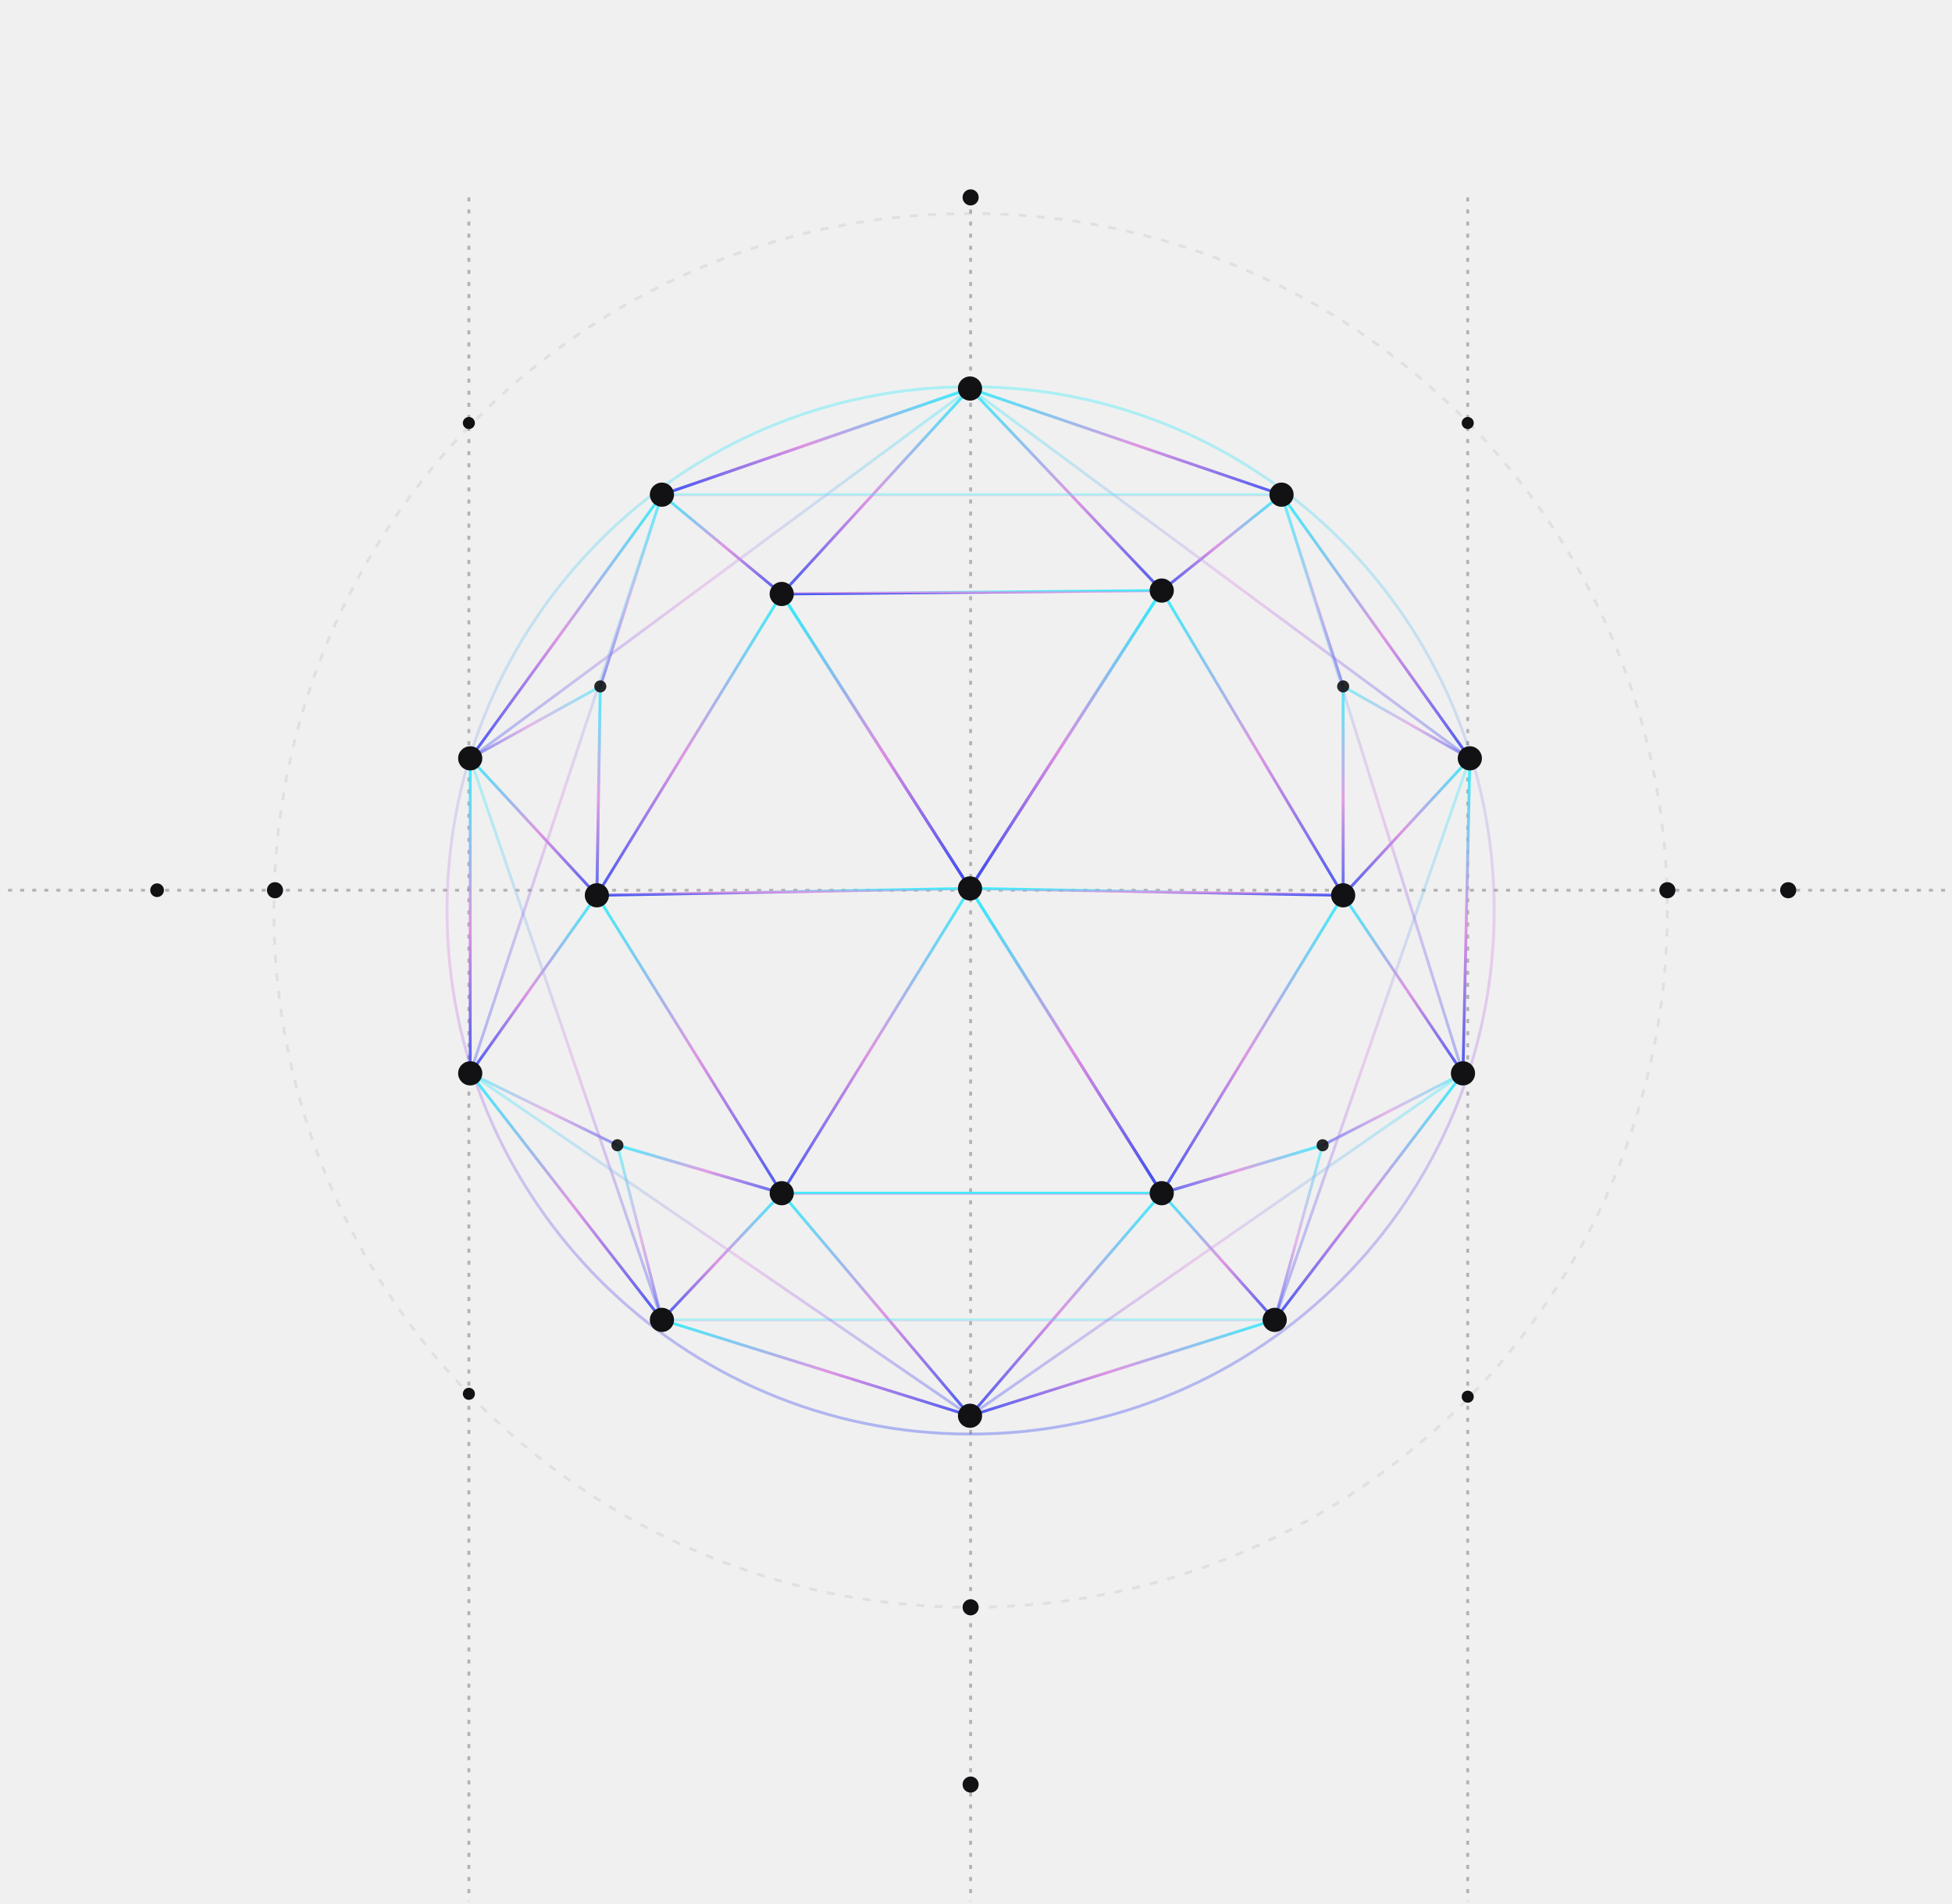
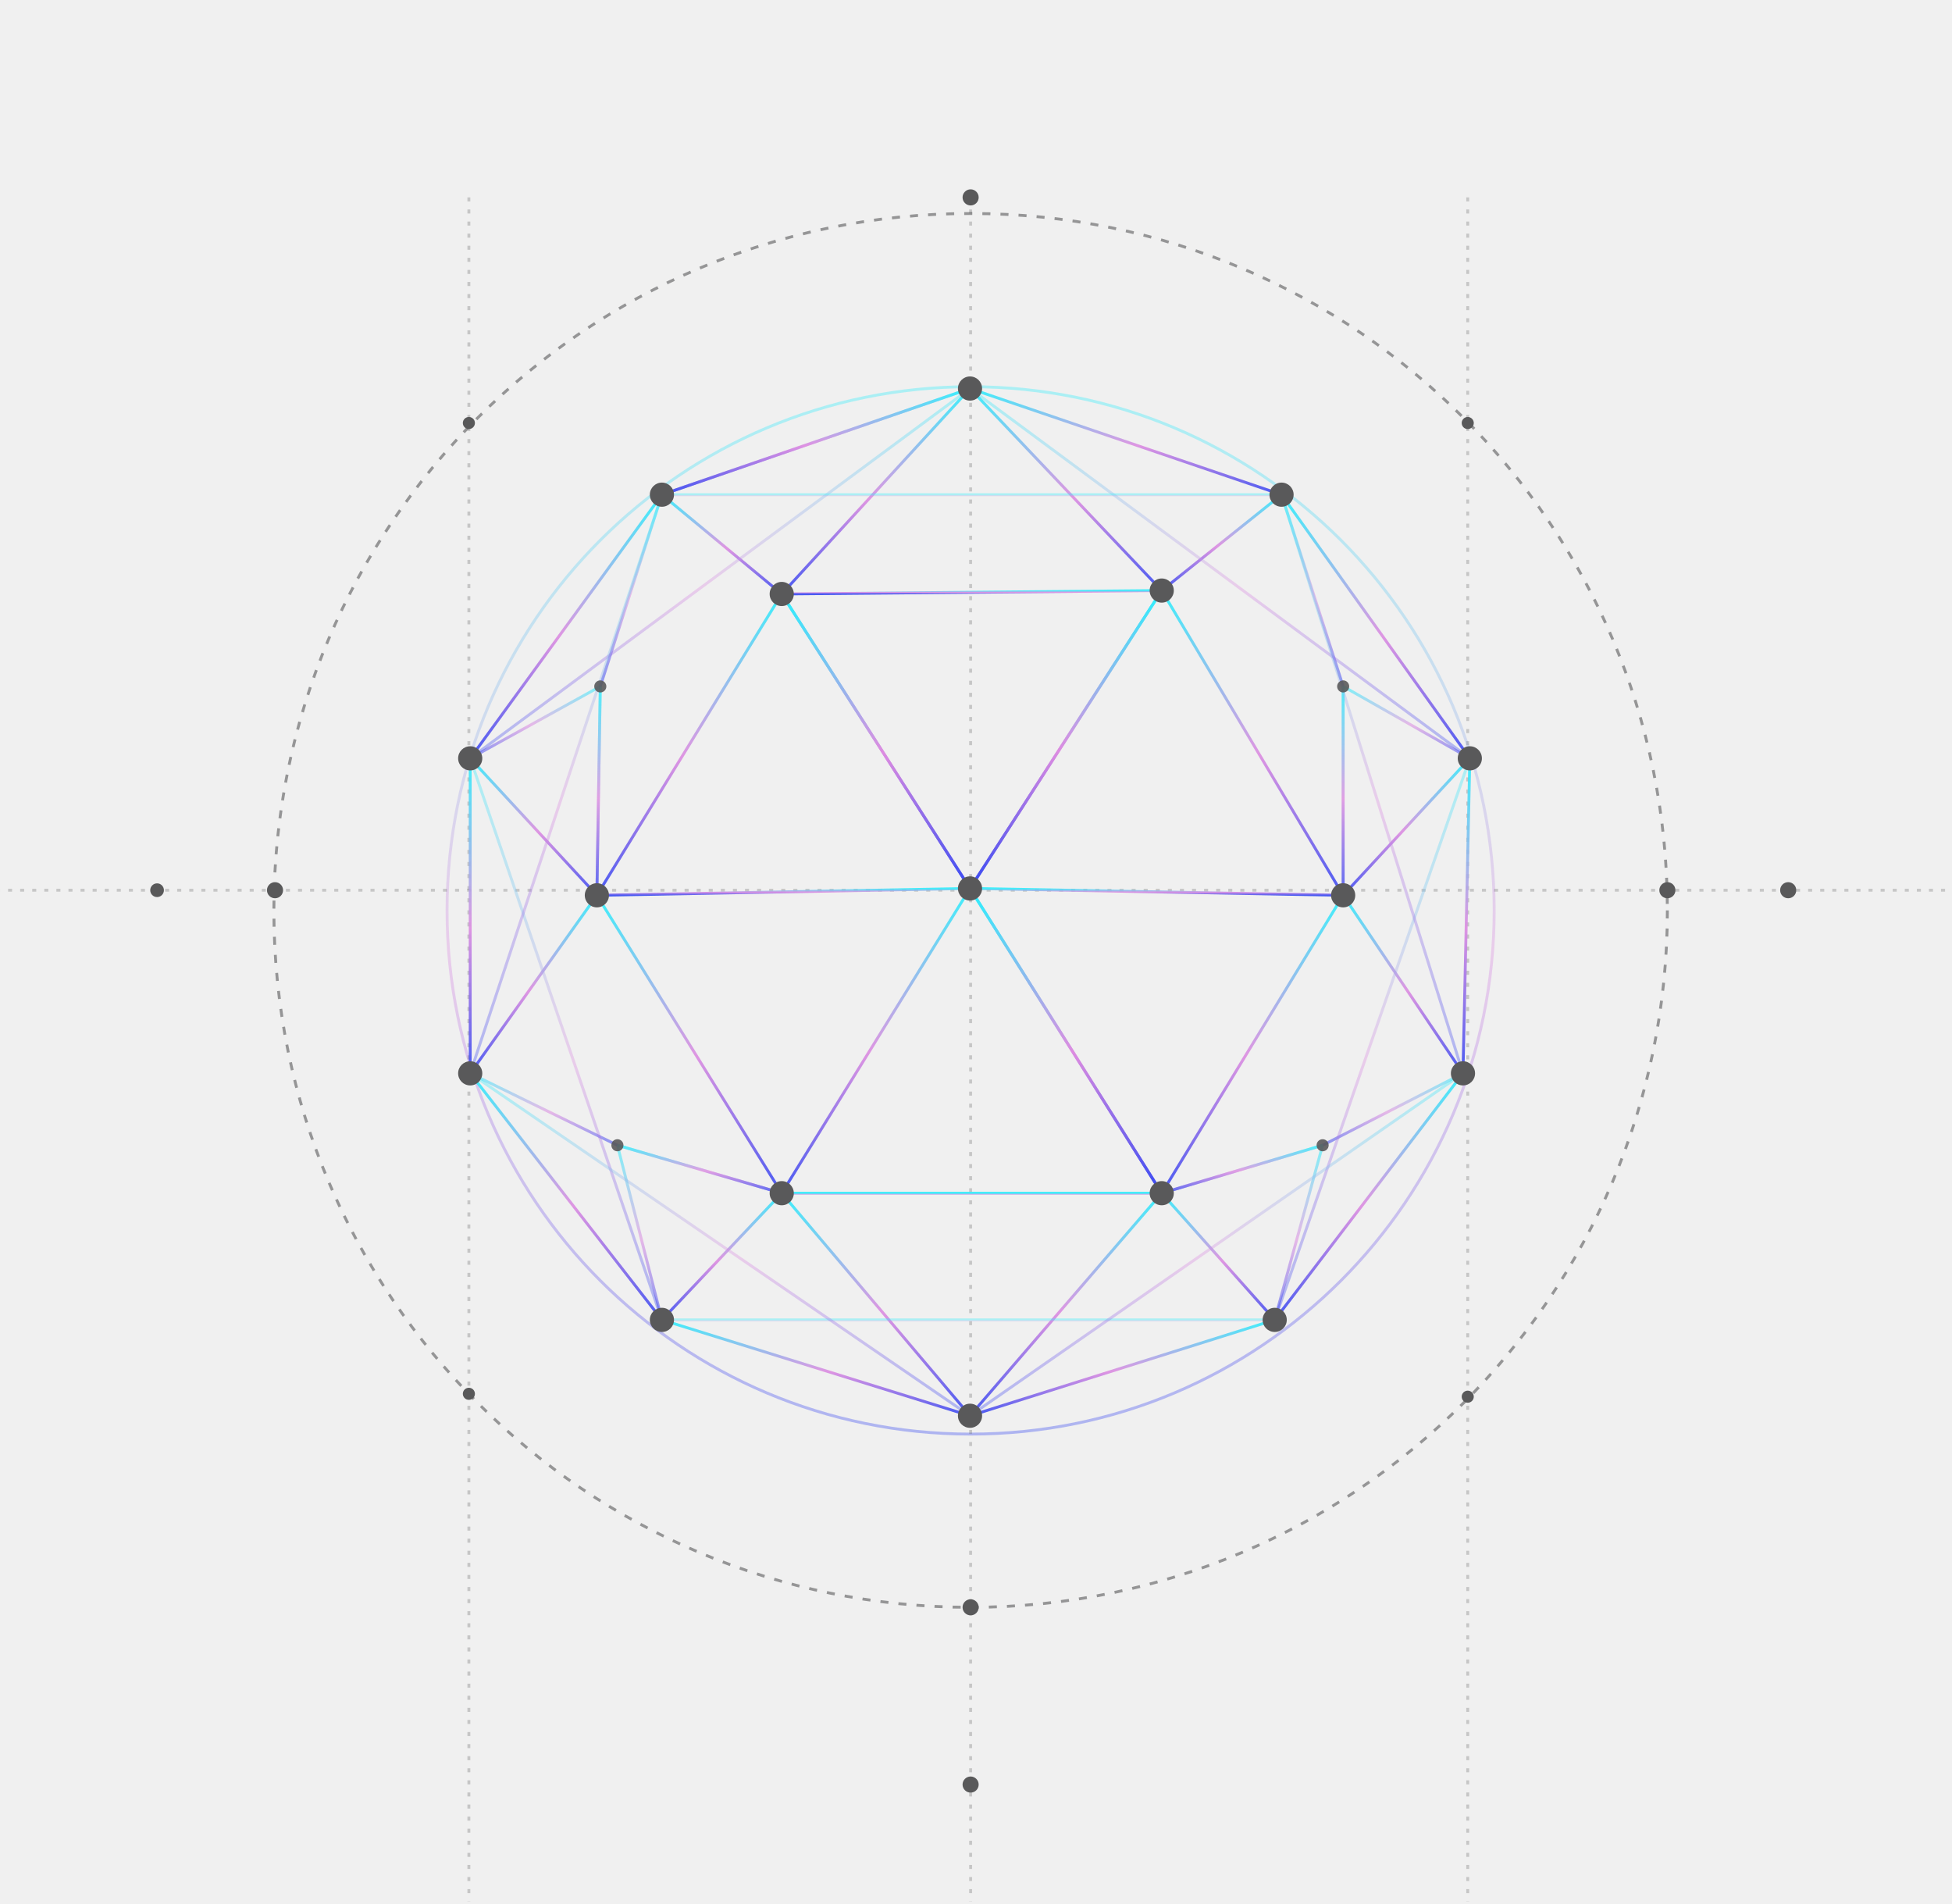
<svg xmlns="http://www.w3.org/2000/svg" width="677" height="660" viewBox="0 0 677 660" fill="none">
  <mask id="mask0_2200_18845" style="mask-type:luminance" maskUnits="userSpaceOnUse" x="0" y="0" width="677" height="660">
    <path d="M676.062 0H0V659.3H676.062V0Z" fill="white" />
  </mask>
  <g mask="url(#mask0_2200_18845)">
-     <path opacity="0.6" d="M578.285 315.682C578.285 449.148 470.101 557.332 336.635 557.332C203.168 557.332 94.984 449.148 94.984 315.682C94.984 182.216 203.168 74.032 336.635 74.032C470.101 74.032 578.285 182.216 578.285 315.682Z" stroke="#D6D6D6" stroke-dasharray="2.79 3.49" />
+     <path opacity="0.6" d="M578.285 315.682C578.285 449.148 470.101 557.332 336.635 557.332C203.168 557.332 94.984 449.148 94.984 315.682C94.984 182.216 203.168 74.032 336.635 74.032C470.101 74.032 578.285 182.216 578.285 315.682Z" stroke="#59595A" stroke-dasharray="2.79 3.49" />
    <path opacity="0.35" d="M518.221 315.682C518.221 415.974 436.926 497.269 336.634 497.269C236.342 497.269 155.047 415.974 155.047 315.682C155.047 215.39 236.342 134.095 336.634 134.095C436.926 134.095 518.221 215.39 518.221 315.682Z" stroke="url(#paint0_linear_2200_18845)" />
-     <path opacity="0.28" d="M162.618 68.444V660.697" stroke="#121214" stroke-dasharray="1.4 2.79" />
-     <path opacity="0.28" d="M336.635 68.444V660.697" stroke="#121214" stroke-dasharray="1.4 2.79" />
-     <path opacity="0.28" d="M509.047 68.444V660.697" stroke="#121214" stroke-dasharray="1.4 2.79" />
-     <path opacity="0.27" d="M-1.396 308.682H677.459" stroke="#121214" stroke-dasharray="1.4 2.79" />
+     <path opacity="0.28" d="M162.618 68.444V660.697" stroke="#59595A" stroke-dasharray="1.4 2.79" />
+     <path opacity="0.28" d="M336.635 68.444V660.697" stroke="#59595A" stroke-dasharray="1.4 2.79" />
+     <path opacity="0.28" d="M509.047 68.444V660.697" stroke="#59595A" stroke-dasharray="1.4 2.79" />
+     <path opacity="0.27" d="M-1.396 308.682H677.459" stroke="#59595A" stroke-dasharray="1.4 2.79" />
    <path opacity="0.88" d="M336.425 134.723L444.469 171.53" stroke="url(#paint1_linear_2200_18845)" />
    <path opacity="0.88" d="M336.425 134.723L229.568 171.53" stroke="url(#paint2_linear_2200_18845)" />
    <path opacity="0.88" d="M336.425 134.723L271.124 205.961" stroke="url(#paint3_linear_2200_18845)" />
    <path opacity="0.88" d="M336.425 134.723L402.914 204.774" stroke="url(#paint4_linear_2200_18845)" />
    <path opacity="0.88" d="M444.469 171.53L509.77 262.952" stroke="url(#paint5_linear_2200_18845)" />
    <path opacity="0.88" d="M444.47 171.53L402.914 204.774" stroke="url(#paint6_linear_2200_18845)" />
    <path opacity="0.55" d="M444.469 171.53L465.84 238.018" stroke="url(#paint7_linear_2200_18845)" />
    <path opacity="0.88" d="M509.771 262.952L507.396 372.183" stroke="url(#paint8_linear_2200_18845)" />
    <path opacity="0.88" d="M509.77 262.952L465.84 310.444" stroke="url(#paint9_linear_2200_18845)" />
    <path opacity="0.55" d="M509.77 262.952L465.84 238.018" stroke="url(#paint10_linear_2200_18845)" />
    <path opacity="0.88" d="M507.395 372.183L442.094 457.669" stroke="url(#paint11_linear_2200_18845)" />
    <path opacity="0.88" d="M507.395 372.183L465.84 310.444" stroke="url(#paint12_linear_2200_18845)" />
    <path opacity="0.55" d="M507.396 372.183L458.717 397.116" stroke="url(#paint13_linear_2200_18845)" />
    <path opacity="0.88" d="M442.094 457.668L336.425 490.913" stroke="url(#paint14_linear_2200_18845)" />
    <path opacity="0.88" d="M442.095 457.668L402.914 413.738" stroke="url(#paint15_linear_2200_18845)" />
    <path opacity="0.55" d="M442.094 457.668L458.716 397.116" stroke="url(#paint16_linear_2200_18845)" />
    <path opacity="0.88" d="M336.425 490.913L229.568 457.668" stroke="url(#paint17_linear_2200_18845)" />
    <path opacity="0.88" d="M336.425 490.913L402.914 413.738" stroke="url(#paint18_linear_2200_18845)" />
    <path opacity="0.88" d="M336.425 490.913L271.124 413.738" stroke="url(#paint19_linear_2200_18845)" />
    <path opacity="0.88" d="M229.568 457.669L163.079 372.183" stroke="url(#paint20_linear_2200_18845)" />
    <path opacity="0.88" d="M229.568 457.668L271.124 413.738" stroke="url(#paint21_linear_2200_18845)" />
    <path opacity="0.55" d="M229.569 457.668L214.134 397.116" stroke="url(#paint22_linear_2200_18845)" />
    <path opacity="0.88" d="M163.079 372.183V262.952" stroke="url(#paint23_linear_2200_18845)" />
    <path opacity="0.88" d="M163.079 372.183L207.009 310.444" stroke="url(#paint24_linear_2200_18845)" />
    <path opacity="0.55" d="M163.079 372.183L214.133 397.116" stroke="url(#paint25_linear_2200_18845)" />
    <path opacity="0.88" d="M163.079 262.952L229.568 171.53" stroke="url(#paint26_linear_2200_18845)" />
    <path opacity="0.88" d="M163.079 262.952L207.009 310.444" stroke="url(#paint27_linear_2200_18845)" />
    <path opacity="0.55" d="M163.079 262.952L208.196 238.018" stroke="url(#paint28_linear_2200_18845)" />
    <path opacity="0.88" d="M229.568 171.53L271.124 205.961" stroke="url(#paint29_linear_2200_18845)" />
    <path opacity="0.55" d="M229.569 171.53L208.197 238.018" stroke="url(#paint30_linear_2200_18845)" />
    <path opacity="0.88" d="M271.124 205.962L402.914 204.774" stroke="url(#paint31_linear_2200_18845)" />
    <path opacity="0.88" d="M271.123 205.961L207.009 310.443" stroke="url(#paint32_linear_2200_18845)" />
    <path opacity="0.88" d="M271.124 205.961L336.425 308.069" stroke="url(#paint33_linear_2200_18845)" />
    <path opacity="0.88" d="M402.914 204.774L465.841 310.444" stroke="url(#paint34_linear_2200_18845)" />
    <path opacity="0.88" d="M402.914 204.774L336.425 308.069" stroke="url(#paint35_linear_2200_18845)" />
    <path opacity="0.88" d="M465.841 310.444L402.914 413.739" stroke="url(#paint36_linear_2200_18845)" />
    <path opacity="0.88" d="M465.84 310.444L336.425 308.069" stroke="url(#paint37_linear_2200_18845)" />
    <path opacity="0.55" d="M465.84 310.444V238.018" stroke="url(#paint38_linear_2200_18845)" />
    <path opacity="0.88" d="M402.914 413.738H271.124" stroke="url(#paint39_linear_2200_18845)" />
    <path opacity="0.88" d="M402.914 413.739L336.425 308.069" stroke="url(#paint40_linear_2200_18845)" />
    <path opacity="0.55" d="M402.914 413.738L458.717 397.116" stroke="url(#paint41_linear_2200_18845)" />
    <path opacity="0.88" d="M271.123 413.739L207.009 310.444" stroke="url(#paint42_linear_2200_18845)" />
    <path opacity="0.88" d="M271.124 413.739L336.425 308.069" stroke="url(#paint43_linear_2200_18845)" />
    <path opacity="0.55" d="M271.124 413.738L214.134 397.116" stroke="url(#paint44_linear_2200_18845)" />
    <path opacity="0.88" d="M207.009 310.444L336.424 308.069" stroke="url(#paint45_linear_2200_18845)" />
    <path opacity="0.55" d="M207.009 310.444L208.196 238.018" stroke="url(#paint46_linear_2200_18845)" />
    <path opacity="0.88" d="M336.425 308.069L402.914 413.739" stroke="url(#paint47_linear_2200_18845)" />
    <path opacity="0.88" d="M336.425 308.069L271.124 205.961" stroke="url(#paint48_linear_2200_18845)" />
    <path opacity="0.88" d="M336.425 308.069L402.914 204.774" stroke="url(#paint49_linear_2200_18845)" />
    <path opacity="0.55" d="M208.196 238.018L207.009 310.444" stroke="url(#paint50_linear_2200_18845)" />
    <path opacity="0.55" d="M465.84 238.018V310.444" stroke="url(#paint51_linear_2200_18845)" />
    <path opacity="0.55" d="M458.717 397.116L402.914 413.738" stroke="url(#paint52_linear_2200_18845)" />
    <path opacity="0.55" d="M214.134 397.116L271.124 413.738" stroke="url(#paint53_linear_2200_18845)" />
    <path opacity="0.35" d="M229.568 171.53L336.425 134.723" stroke="url(#paint54_linear_2200_18845)" />
    <path opacity="0.35" d="M336.425 134.723L509.77 262.952" stroke="url(#paint55_linear_2200_18845)" />
    <path opacity="0.35" d="M509.77 262.952L442.094 457.669" stroke="url(#paint56_linear_2200_18845)" />
    <path opacity="0.35" d="M442.095 457.668H229.568" stroke="url(#paint57_linear_2200_18845)" />
    <path opacity="0.35" d="M229.568 457.669L163.079 262.952" stroke="url(#paint58_linear_2200_18845)" />
    <path opacity="0.35" d="M163.079 262.952L336.425 134.723" stroke="url(#paint59_linear_2200_18845)" />
    <path opacity="0.35" d="M229.568 171.53H444.469" stroke="url(#paint60_linear_2200_18845)" />
    <path opacity="0.35" d="M444.469 171.53L507.396 372.183" stroke="url(#paint61_linear_2200_18845)" />
    <path opacity="0.35" d="M507.396 372.183L336.425 490.913" stroke="url(#paint62_linear_2200_18845)" />
    <path opacity="0.35" d="M336.425 490.913L163.079 372.183" stroke="url(#paint63_linear_2200_18845)" />
    <path opacity="0.35" d="M163.079 372.183L229.568 171.53" stroke="url(#paint64_linear_2200_18845)" />
-     <path d="M336.425 138.914C338.739 138.914 340.615 137.038 340.615 134.723C340.615 132.409 338.739 130.533 336.425 130.533C334.111 130.533 332.234 132.409 332.234 134.723C332.234 137.038 334.111 138.914 336.425 138.914Z" fill="#121214" />
-     <path d="M444.469 175.72C446.783 175.72 448.659 173.844 448.659 171.53C448.659 169.215 446.783 167.339 444.469 167.339C442.154 167.339 440.278 169.215 440.278 171.53C440.278 173.844 442.154 175.72 444.469 175.72Z" fill="#121214" />
-     <path d="M509.771 267.142C512.085 267.142 513.961 265.266 513.961 262.952C513.961 260.637 512.085 258.761 509.771 258.761C507.456 258.761 505.58 260.637 505.58 262.952C505.58 265.266 507.456 267.142 509.771 267.142Z" fill="#121214" />
-     <path d="M507.396 376.374C509.71 376.374 511.586 374.497 511.586 372.183C511.586 369.869 509.71 367.993 507.396 367.993C505.081 367.993 503.205 369.869 503.205 372.183C503.205 374.497 505.081 376.374 507.396 376.374Z" fill="#121214" />
-     <path d="M442.095 461.859C444.409 461.859 446.285 459.983 446.285 457.668C446.285 455.354 444.409 453.478 442.095 453.478C439.78 453.478 437.904 455.354 437.904 457.668C437.904 459.983 439.78 461.859 442.095 461.859Z" fill="#121214" />
-     <path d="M336.425 495.103C338.739 495.103 340.615 493.227 340.615 490.913C340.615 488.598 338.739 486.722 336.425 486.722C334.111 486.722 332.234 488.598 332.234 490.913C332.234 493.227 334.111 495.103 336.425 495.103Z" fill="#121214" />
-     <path d="M229.568 461.859C231.883 461.859 233.759 459.983 233.759 457.668C233.759 455.354 231.883 453.478 229.568 453.478C227.254 453.478 225.378 455.354 225.378 457.668C225.378 459.983 227.254 461.859 229.568 461.859Z" fill="#121214" />
-     <path d="M163.079 376.374C165.393 376.374 167.27 374.497 167.27 372.183C167.27 369.869 165.393 367.993 163.079 367.993C160.765 367.993 158.889 369.869 158.889 372.183C158.889 374.497 160.765 376.374 163.079 376.374Z" fill="#121214" />
-     <path d="M163.079 267.142C165.393 267.142 167.27 265.266 167.27 262.952C167.27 260.637 165.393 258.761 163.079 258.761C160.765 258.761 158.889 260.637 158.889 262.952C158.889 265.266 160.765 267.142 163.079 267.142Z" fill="#121214" />
-     <path d="M229.568 175.72C231.883 175.72 233.759 173.844 233.759 171.53C233.759 169.215 231.883 167.339 229.568 167.339C227.254 167.339 225.378 169.215 225.378 171.53C225.378 173.844 227.254 175.72 229.568 175.72Z" fill="#121214" />
-     <path d="M271.123 210.152C273.437 210.152 275.314 208.276 275.314 205.961C275.314 203.647 273.437 201.771 271.123 201.771C268.809 201.771 266.933 203.647 266.933 205.961C266.933 208.276 268.809 210.152 271.123 210.152Z" fill="#121214" />
-     <path d="M402.914 208.964C405.228 208.964 407.105 207.088 407.105 204.774C407.105 202.46 405.228 200.583 402.914 200.583C400.6 200.583 398.724 202.46 398.724 204.774C398.724 207.088 400.6 208.964 402.914 208.964Z" fill="#121214" />
-     <path d="M465.841 314.634C468.155 314.634 470.031 312.758 470.031 310.444C470.031 308.129 468.155 306.253 465.841 306.253C463.527 306.253 461.65 308.129 461.65 310.444C461.65 312.758 463.527 314.634 465.841 314.634Z" fill="#121214" />
-     <path d="M402.914 417.929C405.228 417.929 407.105 416.053 407.105 413.739C407.105 411.424 405.228 409.548 402.914 409.548C400.6 409.548 398.724 411.424 398.724 413.739C398.724 416.053 400.6 417.929 402.914 417.929Z" fill="#121214" />
-     <path d="M271.123 417.929C273.437 417.929 275.314 416.053 275.314 413.739C275.314 411.424 273.437 409.548 271.123 409.548C268.809 409.548 266.933 411.424 266.933 413.739C266.933 416.053 268.809 417.929 271.123 417.929Z" fill="#121214" />
-     <path d="M207.01 314.634C209.324 314.634 211.2 312.758 211.2 310.444C211.2 308.129 209.324 306.253 207.01 306.253C204.695 306.253 202.819 308.129 202.819 310.444C202.819 312.758 204.695 314.634 207.01 314.634Z" fill="#121214" />
-     <path d="M336.425 312.259C338.739 312.259 340.615 310.383 340.615 308.069C340.615 305.755 338.739 303.878 336.425 303.878C334.111 303.878 332.234 305.755 332.234 308.069C332.234 310.383 334.111 312.259 336.425 312.259Z" fill="#121214" />
-     <path opacity="0.9" d="M208.198 240.114C209.355 240.114 210.293 239.175 210.293 238.018C210.293 236.861 209.355 235.923 208.198 235.923C207.041 235.923 206.103 236.861 206.103 238.018C206.103 239.175 207.041 240.114 208.198 240.114Z" fill="#121214" />
-     <path opacity="0.9" d="M465.84 240.114C466.998 240.114 467.936 239.175 467.936 238.018C467.936 236.861 466.998 235.923 465.84 235.923C464.683 235.923 463.745 236.861 463.745 238.018C463.745 239.175 464.683 240.114 465.84 240.114Z" fill="#121214" />
-     <path opacity="0.9" d="M458.716 399.212C459.873 399.212 460.812 398.274 460.812 397.116C460.812 395.959 459.873 395.021 458.716 395.021C457.559 395.021 456.621 395.959 456.621 397.116C456.621 398.274 457.559 399.212 458.716 399.212Z" fill="#121214" />
-     <path opacity="0.9" d="M214.133 399.212C215.29 399.212 216.229 398.274 216.229 397.116C216.229 395.959 215.29 395.021 214.133 395.021C212.976 395.021 212.038 395.959 212.038 397.116C212.038 398.274 212.976 399.212 214.133 399.212Z" fill="#121214" />
-     <path d="M336.633 71.238C338.176 71.238 339.427 69.987 339.427 68.444C339.427 66.901 338.176 65.651 336.633 65.651C335.091 65.651 333.84 66.901 333.84 68.444C333.84 69.987 335.091 71.238 336.633 71.238Z" fill="#121214" />
-     <path d="M336.633 560.125C338.176 560.125 339.427 558.875 339.427 557.332C339.427 555.789 338.176 554.538 336.633 554.538C335.091 554.538 333.84 555.789 333.84 557.332C333.84 558.875 335.091 560.125 336.633 560.125Z" fill="#121214" />
-     <path d="M336.633 621.586C338.176 621.586 339.427 620.335 339.427 618.792C339.427 617.249 338.176 615.999 336.633 615.999C335.091 615.999 333.84 617.249 333.84 618.792C333.84 620.335 335.091 621.586 336.633 621.586Z" fill="#121214" />
-     <path d="M95.382 311.475C96.924 311.475 98.175 310.225 98.175 308.682C98.175 307.139 96.924 305.888 95.382 305.888C93.839 305.888 92.588 307.139 92.588 308.682C92.588 310.225 93.839 311.475 95.382 311.475Z" fill="#121214" />
-     <path d="M54.476 311.056C55.788 311.056 56.851 309.993 56.851 308.681C56.851 307.37 55.788 306.307 54.476 306.307C53.165 306.307 52.102 307.37 52.102 308.681C52.102 309.993 53.165 311.056 54.476 311.056Z" fill="#121214" />
-     <path d="M578.285 311.475C579.828 311.475 581.078 310.225 581.078 308.682C581.078 307.139 579.828 305.888 578.285 305.888C576.742 305.888 575.491 307.139 575.491 308.682C575.491 310.225 576.742 311.475 578.285 311.475Z" fill="#121214" />
-     <path d="M620.189 311.475C621.732 311.475 622.983 310.225 622.983 308.682C622.983 307.139 621.732 305.888 620.189 305.888C618.646 305.888 617.396 307.139 617.396 308.682C617.396 310.225 618.646 311.475 620.189 311.475Z" fill="#121214" />
-     <path d="M162.619 148.778C163.776 148.778 164.714 147.84 164.714 146.682C164.714 145.525 163.776 144.587 162.619 144.587C161.462 144.587 160.523 145.525 160.523 146.682C160.523 147.84 161.462 148.778 162.619 148.778Z" fill="#121214" />
-     <path d="M509.046 148.778C510.204 148.778 511.142 147.84 511.142 146.682C511.142 145.525 510.204 144.587 509.046 144.587C507.889 144.587 506.951 145.525 506.951 146.682C506.951 147.84 507.889 148.778 509.046 148.778Z" fill="#121214" />
-     <path d="M162.619 485.396C163.776 485.396 164.714 484.458 164.714 483.301C164.714 482.144 163.776 481.206 162.619 481.206C161.462 481.206 160.523 482.144 160.523 483.301C160.523 484.458 161.462 485.396 162.619 485.396Z" fill="#121214" />
-     <path d="M509.046 486.396C510.204 486.396 511.142 485.458 511.142 484.301C511.142 483.144 510.204 482.206 509.046 482.206C507.889 482.206 506.951 483.144 506.951 484.301C506.951 485.458 507.889 486.396 509.046 486.396Z" fill="#121214" />
+     <path d="M336.425 138.914C338.739 138.914 340.615 137.038 340.615 134.723C340.615 132.409 338.739 130.533 336.425 130.533C334.111 130.533 332.234 132.409 332.234 134.723C332.234 137.038 334.111 138.914 336.425 138.914Z" fill="#59595A" />
+     <path d="M444.469 175.72C446.783 175.72 448.659 173.844 448.659 171.53C448.659 169.215 446.783 167.339 444.469 167.339C442.154 167.339 440.278 169.215 440.278 171.53C440.278 173.844 442.154 175.72 444.469 175.72Z" fill="#59595A" />
+     <path d="M509.771 267.142C512.085 267.142 513.961 265.266 513.961 262.952C513.961 260.637 512.085 258.761 509.771 258.761C507.456 258.761 505.58 260.637 505.58 262.952C505.58 265.266 507.456 267.142 509.771 267.142Z" fill="#59595A" />
+     <path d="M507.396 376.374C509.71 376.374 511.586 374.497 511.586 372.183C511.586 369.869 509.71 367.993 507.396 367.993C505.081 367.993 503.205 369.869 503.205 372.183C503.205 374.497 505.081 376.374 507.396 376.374Z" fill="#59595A" />
+     <path d="M442.095 461.859C444.409 461.859 446.285 459.983 446.285 457.668C446.285 455.354 444.409 453.478 442.095 453.478C439.78 453.478 437.904 455.354 437.904 457.668C437.904 459.983 439.78 461.859 442.095 461.859Z" fill="#59595A" />
+     <path d="M336.425 495.103C338.739 495.103 340.615 493.227 340.615 490.913C340.615 488.598 338.739 486.722 336.425 486.722C334.111 486.722 332.234 488.598 332.234 490.913C332.234 493.227 334.111 495.103 336.425 495.103Z" fill="#59595A" />
+     <path d="M229.568 461.859C231.883 461.859 233.759 459.983 233.759 457.668C233.759 455.354 231.883 453.478 229.568 453.478C227.254 453.478 225.378 455.354 225.378 457.668C225.378 459.983 227.254 461.859 229.568 461.859Z" fill="#59595A" />
+     <path d="M163.079 376.374C165.393 376.374 167.27 374.497 167.27 372.183C167.27 369.869 165.393 367.993 163.079 367.993C160.765 367.993 158.889 369.869 158.889 372.183C158.889 374.497 160.765 376.374 163.079 376.374Z" fill="#59595A" />
+     <path d="M163.079 267.142C165.393 267.142 167.27 265.266 167.27 262.952C167.27 260.637 165.393 258.761 163.079 258.761C160.765 258.761 158.889 260.637 158.889 262.952C158.889 265.266 160.765 267.142 163.079 267.142Z" fill="#59595A" />
+     <path d="M229.568 175.72C231.883 175.72 233.759 173.844 233.759 171.53C233.759 169.215 231.883 167.339 229.568 167.339C227.254 167.339 225.378 169.215 225.378 171.53C225.378 173.844 227.254 175.72 229.568 175.72Z" fill="#59595A" />
+     <path d="M271.123 210.152C273.437 210.152 275.314 208.276 275.314 205.961C275.314 203.647 273.437 201.771 271.123 201.771C268.809 201.771 266.933 203.647 266.933 205.961C266.933 208.276 268.809 210.152 271.123 210.152Z" fill="#59595A" />
+     <path d="M402.914 208.964C405.228 208.964 407.105 207.088 407.105 204.774C407.105 202.46 405.228 200.583 402.914 200.583C400.6 200.583 398.724 202.46 398.724 204.774C398.724 207.088 400.6 208.964 402.914 208.964Z" fill="#59595A" />
+     <path d="M465.841 314.634C468.155 314.634 470.031 312.758 470.031 310.444C470.031 308.129 468.155 306.253 465.841 306.253C463.527 306.253 461.65 308.129 461.65 310.444C461.65 312.758 463.527 314.634 465.841 314.634Z" fill="#59595A" />
+     <path d="M402.914 417.929C405.228 417.929 407.105 416.053 407.105 413.739C407.105 411.424 405.228 409.548 402.914 409.548C400.6 409.548 398.724 411.424 398.724 413.739C398.724 416.053 400.6 417.929 402.914 417.929Z" fill="#59595A" />
+     <path d="M271.123 417.929C273.437 417.929 275.314 416.053 275.314 413.739C275.314 411.424 273.437 409.548 271.123 409.548C268.809 409.548 266.933 411.424 266.933 413.739C266.933 416.053 268.809 417.929 271.123 417.929Z" fill="#59595A" />
+     <path d="M207.01 314.634C209.324 314.634 211.2 312.758 211.2 310.444C211.2 308.129 209.324 306.253 207.01 306.253C204.695 306.253 202.819 308.129 202.819 310.444C202.819 312.758 204.695 314.634 207.01 314.634Z" fill="#59595A" />
+     <path d="M336.425 312.259C338.739 312.259 340.615 310.383 340.615 308.069C340.615 305.755 338.739 303.878 336.425 303.878C334.111 303.878 332.234 305.755 332.234 308.069C332.234 310.383 334.111 312.259 336.425 312.259Z" fill="#59595A" />
+     <path opacity="0.9" d="M208.198 240.114C209.355 240.114 210.293 239.175 210.293 238.018C210.293 236.861 209.355 235.923 208.198 235.923C207.041 235.923 206.103 236.861 206.103 238.018C206.103 239.175 207.041 240.114 208.198 240.114Z" fill="#59595A" />
+     <path opacity="0.9" d="M465.84 240.114C466.998 240.114 467.936 239.175 467.936 238.018C467.936 236.861 466.998 235.923 465.84 235.923C464.683 235.923 463.745 236.861 463.745 238.018C463.745 239.175 464.683 240.114 465.84 240.114Z" fill="#59595A" />
+     <path opacity="0.9" d="M458.716 399.212C459.873 399.212 460.812 398.274 460.812 397.116C460.812 395.959 459.873 395.021 458.716 395.021C457.559 395.021 456.621 395.959 456.621 397.116C456.621 398.274 457.559 399.212 458.716 399.212Z" fill="#59595A" />
+     <path opacity="0.9" d="M214.133 399.212C215.29 399.212 216.229 398.274 216.229 397.116C216.229 395.959 215.29 395.021 214.133 395.021C212.976 395.021 212.038 395.959 212.038 397.116C212.038 398.274 212.976 399.212 214.133 399.212Z" fill="#59595A" />
+     <path d="M336.633 71.238C338.176 71.238 339.427 69.987 339.427 68.444C339.427 66.901 338.176 65.651 336.633 65.651C335.091 65.651 333.84 66.901 333.84 68.444C333.84 69.987 335.091 71.238 336.633 71.238Z" fill="#59595A" />
+     <path d="M336.633 560.125C338.176 560.125 339.427 558.875 339.427 557.332C339.427 555.789 338.176 554.538 336.633 554.538C335.091 554.538 333.84 555.789 333.84 557.332C333.84 558.875 335.091 560.125 336.633 560.125Z" fill="#59595A" />
+     <path d="M336.633 621.586C338.176 621.586 339.427 620.335 339.427 618.792C339.427 617.249 338.176 615.999 336.633 615.999C335.091 615.999 333.84 617.249 333.84 618.792C333.84 620.335 335.091 621.586 336.633 621.586Z" fill="#59595A" />
+     <path d="M95.382 311.475C96.924 311.475 98.175 310.225 98.175 308.682C98.175 307.139 96.924 305.888 95.382 305.888C93.839 305.888 92.588 307.139 92.588 308.682C92.588 310.225 93.839 311.475 95.382 311.475Z" fill="#59595A" />
+     <path d="M54.476 311.056C55.788 311.056 56.851 309.993 56.851 308.681C56.851 307.37 55.788 306.307 54.476 306.307C53.165 306.307 52.102 307.37 52.102 308.681C52.102 309.993 53.165 311.056 54.476 311.056Z" fill="#59595A" />
+     <path d="M578.285 311.475C579.828 311.475 581.078 310.225 581.078 308.682C581.078 307.139 579.828 305.888 578.285 305.888C576.742 305.888 575.491 307.139 575.491 308.682C575.491 310.225 576.742 311.475 578.285 311.475Z" fill="#59595A" />
+     <path d="M620.189 311.475C621.732 311.475 622.983 310.225 622.983 308.682C622.983 307.139 621.732 305.888 620.189 305.888C618.646 305.888 617.396 307.139 617.396 308.682C617.396 310.225 618.646 311.475 620.189 311.475Z" fill="#59595A" />
+     <path d="M162.619 148.778C163.776 148.778 164.714 147.84 164.714 146.682C164.714 145.525 163.776 144.587 162.619 144.587C161.462 144.587 160.523 145.525 160.523 146.682C160.523 147.84 161.462 148.778 162.619 148.778Z" fill="#59595A" />
+     <path d="M509.046 148.778C510.204 148.778 511.142 147.84 511.142 146.682C511.142 145.525 510.204 144.587 509.046 144.587C507.889 144.587 506.951 145.525 506.951 146.682C506.951 147.84 507.889 148.778 509.046 148.778Z" fill="#59595A" />
+     <path d="M162.619 485.396C163.776 485.396 164.714 484.458 164.714 483.301C164.714 482.144 163.776 481.206 162.619 481.206C161.462 481.206 160.523 482.144 160.523 483.301C160.523 484.458 161.462 485.396 162.619 485.396Z" fill="#59595A" />
+     <path d="M509.046 486.396C510.204 486.396 511.142 485.458 511.142 484.301C511.142 483.144 510.204 482.206 509.046 482.206C507.889 482.206 506.951 483.144 506.951 484.301C506.951 485.458 507.889 486.396 509.046 486.396Z" fill="#59595A" />
  </g>
  <defs>
    <linearGradient id="paint0_linear_2200_18845" x1="518.221" y1="497.269" x2="518.221" y2="140.185" gradientUnits="userSpaceOnUse">
      <stop stop-color="#3346F2" />
      <stop offset="0.47" stop-color="#DC8AE0" />
      <stop offset="1" stop-color="#2CEDFC" />
    </linearGradient>
    <linearGradient id="paint1_linear_2200_18845" x1="444.469" y1="171.53" x2="444.469" y2="135.341" gradientUnits="userSpaceOnUse">
      <stop stop-color="#3346F2" />
      <stop offset="0.47" stop-color="#DC8AE0" />
      <stop offset="1" stop-color="#2CEDFC" />
    </linearGradient>
    <linearGradient id="paint2_linear_2200_18845" x1="336.425" y1="171.53" x2="336.425" y2="135.341" gradientUnits="userSpaceOnUse">
      <stop stop-color="#3346F2" />
      <stop offset="0.47" stop-color="#DC8AE0" />
      <stop offset="1" stop-color="#2CEDFC" />
    </linearGradient>
    <linearGradient id="paint3_linear_2200_18845" x1="336.425" y1="205.961" x2="336.425" y2="135.918" gradientUnits="userSpaceOnUse">
      <stop stop-color="#3346F2" />
      <stop offset="0.47" stop-color="#DC8AE0" />
      <stop offset="1" stop-color="#2CEDFC" />
    </linearGradient>
    <linearGradient id="paint4_linear_2200_18845" x1="402.914" y1="204.774" x2="402.914" y2="135.898" gradientUnits="userSpaceOnUse">
      <stop stop-color="#3346F2" />
      <stop offset="0.47" stop-color="#DC8AE0" />
      <stop offset="1" stop-color="#2CEDFC" />
    </linearGradient>
    <linearGradient id="paint5_linear_2200_18845" x1="509.77" y1="262.952" x2="509.77" y2="173.063" gradientUnits="userSpaceOnUse">
      <stop stop-color="#3346F2" />
      <stop offset="0.47" stop-color="#DC8AE0" />
      <stop offset="1" stop-color="#2CEDFC" />
    </linearGradient>
    <linearGradient id="paint6_linear_2200_18845" x1="444.47" y1="204.774" x2="444.47" y2="172.087" gradientUnits="userSpaceOnUse">
      <stop stop-color="#3346F2" />
      <stop offset="0.47" stop-color="#DC8AE0" />
      <stop offset="1" stop-color="#2CEDFC" />
    </linearGradient>
    <linearGradient id="paint7_linear_2200_18845" x1="465.84" y1="238.018" x2="465.84" y2="172.645" gradientUnits="userSpaceOnUse">
      <stop stop-color="#3346F2" />
      <stop offset="0.47" stop-color="#DC8AE0" />
      <stop offset="1" stop-color="#2CEDFC" />
    </linearGradient>
    <linearGradient id="paint8_linear_2200_18845" x1="509.771" y1="372.183" x2="509.771" y2="264.783" gradientUnits="userSpaceOnUse">
      <stop stop-color="#3346F2" />
      <stop offset="0.47" stop-color="#DC8AE0" />
      <stop offset="1" stop-color="#2CEDFC" />
    </linearGradient>
    <linearGradient id="paint9_linear_2200_18845" x1="509.77" y1="310.444" x2="509.77" y2="263.748" gradientUnits="userSpaceOnUse">
      <stop stop-color="#3346F2" />
      <stop offset="0.47" stop-color="#DC8AE0" />
      <stop offset="1" stop-color="#2CEDFC" />
    </linearGradient>
    <linearGradient id="paint10_linear_2200_18845" x1="509.77" y1="262.952" x2="509.77" y2="238.436" gradientUnits="userSpaceOnUse">
      <stop stop-color="#3346F2" />
      <stop offset="0.47" stop-color="#DC8AE0" />
      <stop offset="1" stop-color="#2CEDFC" />
    </linearGradient>
    <linearGradient id="paint11_linear_2200_18845" x1="507.395" y1="457.669" x2="507.395" y2="373.617" gradientUnits="userSpaceOnUse">
      <stop stop-color="#3346F2" />
      <stop offset="0.47" stop-color="#DC8AE0" />
      <stop offset="1" stop-color="#2CEDFC" />
    </linearGradient>
    <linearGradient id="paint12_linear_2200_18845" x1="507.395" y1="372.183" x2="507.395" y2="311.479" gradientUnits="userSpaceOnUse">
      <stop stop-color="#3346F2" />
      <stop offset="0.47" stop-color="#DC8AE0" />
      <stop offset="1" stop-color="#2CEDFC" />
    </linearGradient>
    <linearGradient id="paint13_linear_2200_18845" x1="507.396" y1="397.116" x2="507.396" y2="372.601" gradientUnits="userSpaceOnUse">
      <stop stop-color="#3346F2" />
      <stop offset="0.47" stop-color="#DC8AE0" />
      <stop offset="1" stop-color="#2CEDFC" />
    </linearGradient>
    <linearGradient id="paint14_linear_2200_18845" x1="442.094" y1="490.913" x2="442.094" y2="458.226" gradientUnits="userSpaceOnUse">
      <stop stop-color="#3346F2" />
      <stop offset="0.47" stop-color="#DC8AE0" />
      <stop offset="1" stop-color="#2CEDFC" />
    </linearGradient>
    <linearGradient id="paint15_linear_2200_18845" x1="442.095" y1="457.668" x2="442.095" y2="414.475" gradientUnits="userSpaceOnUse">
      <stop stop-color="#3346F2" />
      <stop offset="0.47" stop-color="#DC8AE0" />
      <stop offset="1" stop-color="#2CEDFC" />
    </linearGradient>
    <linearGradient id="paint16_linear_2200_18845" x1="458.716" y1="457.668" x2="458.716" y2="398.132" gradientUnits="userSpaceOnUse">
      <stop stop-color="#3346F2" />
      <stop offset="0.47" stop-color="#DC8AE0" />
      <stop offset="1" stop-color="#2CEDFC" />
    </linearGradient>
    <linearGradient id="paint17_linear_2200_18845" x1="336.425" y1="490.913" x2="336.425" y2="458.226" gradientUnits="userSpaceOnUse">
      <stop stop-color="#3346F2" />
      <stop offset="0.47" stop-color="#DC8AE0" />
      <stop offset="1" stop-color="#2CEDFC" />
    </linearGradient>
    <linearGradient id="paint18_linear_2200_18845" x1="402.914" y1="490.913" x2="402.914" y2="415.032" gradientUnits="userSpaceOnUse">
      <stop stop-color="#3346F2" />
      <stop offset="0.47" stop-color="#DC8AE0" />
      <stop offset="1" stop-color="#2CEDFC" />
    </linearGradient>
    <linearGradient id="paint19_linear_2200_18845" x1="336.425" y1="490.913" x2="336.425" y2="415.032" gradientUnits="userSpaceOnUse">
      <stop stop-color="#3346F2" />
      <stop offset="0.47" stop-color="#DC8AE0" />
      <stop offset="1" stop-color="#2CEDFC" />
    </linearGradient>
    <linearGradient id="paint20_linear_2200_18845" x1="229.568" y1="457.669" x2="229.568" y2="373.617" gradientUnits="userSpaceOnUse">
      <stop stop-color="#3346F2" />
      <stop offset="0.47" stop-color="#DC8AE0" />
      <stop offset="1" stop-color="#2CEDFC" />
    </linearGradient>
    <linearGradient id="paint21_linear_2200_18845" x1="271.124" y1="457.668" x2="271.124" y2="414.475" gradientUnits="userSpaceOnUse">
      <stop stop-color="#3346F2" />
      <stop offset="0.47" stop-color="#DC8AE0" />
      <stop offset="1" stop-color="#2CEDFC" />
    </linearGradient>
    <linearGradient id="paint22_linear_2200_18845" x1="229.569" y1="457.668" x2="229.569" y2="398.132" gradientUnits="userSpaceOnUse">
      <stop stop-color="#3346F2" />
      <stop offset="0.47" stop-color="#DC8AE0" />
      <stop offset="1" stop-color="#2CEDFC" />
    </linearGradient>
    <linearGradient id="paint23_linear_2200_18845" x1="164.079" y1="372.183" x2="164.079" y2="264.783" gradientUnits="userSpaceOnUse">
      <stop stop-color="#3346F2" />
      <stop offset="0.47" stop-color="#DC8AE0" />
      <stop offset="1" stop-color="#2CEDFC" />
    </linearGradient>
    <linearGradient id="paint24_linear_2200_18845" x1="207.009" y1="372.183" x2="207.009" y2="311.479" gradientUnits="userSpaceOnUse">
      <stop stop-color="#3346F2" />
      <stop offset="0.47" stop-color="#DC8AE0" />
      <stop offset="1" stop-color="#2CEDFC" />
    </linearGradient>
    <linearGradient id="paint25_linear_2200_18845" x1="214.133" y1="397.116" x2="214.133" y2="372.601" gradientUnits="userSpaceOnUse">
      <stop stop-color="#3346F2" />
      <stop offset="0.47" stop-color="#DC8AE0" />
      <stop offset="1" stop-color="#2CEDFC" />
    </linearGradient>
    <linearGradient id="paint26_linear_2200_18845" x1="229.568" y1="262.952" x2="229.568" y2="173.063" gradientUnits="userSpaceOnUse">
      <stop stop-color="#3346F2" />
      <stop offset="0.47" stop-color="#DC8AE0" />
      <stop offset="1" stop-color="#2CEDFC" />
    </linearGradient>
    <linearGradient id="paint27_linear_2200_18845" x1="207.009" y1="310.444" x2="207.009" y2="263.748" gradientUnits="userSpaceOnUse">
      <stop stop-color="#3346F2" />
      <stop offset="0.47" stop-color="#DC8AE0" />
      <stop offset="1" stop-color="#2CEDFC" />
    </linearGradient>
    <linearGradient id="paint28_linear_2200_18845" x1="208.196" y1="262.952" x2="208.196" y2="238.436" gradientUnits="userSpaceOnUse">
      <stop stop-color="#3346F2" />
      <stop offset="0.47" stop-color="#DC8AE0" />
      <stop offset="1" stop-color="#2CEDFC" />
    </linearGradient>
    <linearGradient id="paint29_linear_2200_18845" x1="271.124" y1="205.961" x2="271.124" y2="172.107" gradientUnits="userSpaceOnUse">
      <stop stop-color="#3346F2" />
      <stop offset="0.47" stop-color="#DC8AE0" />
      <stop offset="1" stop-color="#2CEDFC" />
    </linearGradient>
    <linearGradient id="paint30_linear_2200_18845" x1="229.569" y1="238.018" x2="229.569" y2="172.645" gradientUnits="userSpaceOnUse">
      <stop stop-color="#3346F2" />
      <stop offset="0.47" stop-color="#DC8AE0" />
      <stop offset="1" stop-color="#2CEDFC" />
    </linearGradient>
    <linearGradient id="paint31_linear_2200_18845" x1="402.914" y1="205.962" x2="402.914" y2="204.794" gradientUnits="userSpaceOnUse">
      <stop stop-color="#3346F2" />
      <stop offset="0.47" stop-color="#DC8AE0" />
      <stop offset="1" stop-color="#2CEDFC" />
    </linearGradient>
    <linearGradient id="paint32_linear_2200_18845" x1="271.123" y1="310.443" x2="271.123" y2="207.713" gradientUnits="userSpaceOnUse">
      <stop stop-color="#3346F2" />
      <stop offset="0.47" stop-color="#DC8AE0" />
      <stop offset="1" stop-color="#2CEDFC" />
    </linearGradient>
    <linearGradient id="paint33_linear_2200_18845" x1="336.425" y1="308.069" x2="336.425" y2="207.673" gradientUnits="userSpaceOnUse">
      <stop stop-color="#3346F2" />
      <stop offset="0.47" stop-color="#DC8AE0" />
      <stop offset="1" stop-color="#2CEDFC" />
    </linearGradient>
    <linearGradient id="paint34_linear_2200_18845" x1="465.841" y1="310.444" x2="465.841" y2="206.546" gradientUnits="userSpaceOnUse">
      <stop stop-color="#3346F2" />
      <stop offset="0.47" stop-color="#DC8AE0" />
      <stop offset="1" stop-color="#2CEDFC" />
    </linearGradient>
    <linearGradient id="paint35_linear_2200_18845" x1="402.914" y1="308.069" x2="402.914" y2="206.506" gradientUnits="userSpaceOnUse">
      <stop stop-color="#3346F2" />
      <stop offset="0.47" stop-color="#DC8AE0" />
      <stop offset="1" stop-color="#2CEDFC" />
    </linearGradient>
    <linearGradient id="paint36_linear_2200_18845" x1="465.841" y1="413.739" x2="465.841" y2="312.176" gradientUnits="userSpaceOnUse">
      <stop stop-color="#3346F2" />
      <stop offset="0.47" stop-color="#DC8AE0" />
      <stop offset="1" stop-color="#2CEDFC" />
    </linearGradient>
    <linearGradient id="paint37_linear_2200_18845" x1="465.84" y1="310.444" x2="465.84" y2="308.109" gradientUnits="userSpaceOnUse">
      <stop stop-color="#3346F2" />
      <stop offset="0.47" stop-color="#DC8AE0" />
      <stop offset="1" stop-color="#2CEDFC" />
    </linearGradient>
    <linearGradient id="paint38_linear_2200_18845" x1="466.84" y1="310.444" x2="466.84" y2="239.233" gradientUnits="userSpaceOnUse">
      <stop stop-color="#3346F2" />
      <stop offset="0.47" stop-color="#DC8AE0" />
      <stop offset="1" stop-color="#2CEDFC" />
    </linearGradient>
    <linearGradient id="paint39_linear_2200_18845" x1="402.914" y1="414.738" x2="402.914" y2="413.755" gradientUnits="userSpaceOnUse">
      <stop stop-color="#3346F2" />
      <stop offset="0.47" stop-color="#DC8AE0" />
      <stop offset="1" stop-color="#2CEDFC" />
    </linearGradient>
    <linearGradient id="paint40_linear_2200_18845" x1="402.914" y1="413.739" x2="402.914" y2="309.841" gradientUnits="userSpaceOnUse">
      <stop stop-color="#3346F2" />
      <stop offset="0.47" stop-color="#DC8AE0" />
      <stop offset="1" stop-color="#2CEDFC" />
    </linearGradient>
    <linearGradient id="paint41_linear_2200_18845" x1="458.717" y1="413.738" x2="458.717" y2="397.395" gradientUnits="userSpaceOnUse">
      <stop stop-color="#3346F2" />
      <stop offset="0.47" stop-color="#DC8AE0" />
      <stop offset="1" stop-color="#2CEDFC" />
    </linearGradient>
    <linearGradient id="paint42_linear_2200_18845" x1="271.123" y1="413.739" x2="271.123" y2="312.176" gradientUnits="userSpaceOnUse">
      <stop stop-color="#3346F2" />
      <stop offset="0.47" stop-color="#DC8AE0" />
      <stop offset="1" stop-color="#2CEDFC" />
    </linearGradient>
    <linearGradient id="paint43_linear_2200_18845" x1="336.425" y1="413.739" x2="336.425" y2="309.841" gradientUnits="userSpaceOnUse">
      <stop stop-color="#3346F2" />
      <stop offset="0.47" stop-color="#DC8AE0" />
      <stop offset="1" stop-color="#2CEDFC" />
    </linearGradient>
    <linearGradient id="paint44_linear_2200_18845" x1="271.124" y1="413.738" x2="271.124" y2="397.395" gradientUnits="userSpaceOnUse">
      <stop stop-color="#3346F2" />
      <stop offset="0.47" stop-color="#DC8AE0" />
      <stop offset="1" stop-color="#2CEDFC" />
    </linearGradient>
    <linearGradient id="paint45_linear_2200_18845" x1="336.424" y1="310.444" x2="336.424" y2="308.109" gradientUnits="userSpaceOnUse">
      <stop stop-color="#3346F2" />
      <stop offset="0.47" stop-color="#DC8AE0" />
      <stop offset="1" stop-color="#2CEDFC" />
    </linearGradient>
    <linearGradient id="paint46_linear_2200_18845" x1="208.196" y1="310.444" x2="208.196" y2="239.233" gradientUnits="userSpaceOnUse">
      <stop stop-color="#3346F2" />
      <stop offset="0.47" stop-color="#DC8AE0" />
      <stop offset="1" stop-color="#2CEDFC" />
    </linearGradient>
    <linearGradient id="paint47_linear_2200_18845" x1="402.914" y1="413.739" x2="402.914" y2="309.841" gradientUnits="userSpaceOnUse">
      <stop stop-color="#3346F2" />
      <stop offset="0.47" stop-color="#DC8AE0" />
      <stop offset="1" stop-color="#2CEDFC" />
    </linearGradient>
    <linearGradient id="paint48_linear_2200_18845" x1="336.425" y1="308.069" x2="336.425" y2="207.673" gradientUnits="userSpaceOnUse">
      <stop stop-color="#3346F2" />
      <stop offset="0.47" stop-color="#DC8AE0" />
      <stop offset="1" stop-color="#2CEDFC" />
    </linearGradient>
    <linearGradient id="paint49_linear_2200_18845" x1="402.914" y1="308.069" x2="402.914" y2="206.506" gradientUnits="userSpaceOnUse">
      <stop stop-color="#3346F2" />
      <stop offset="0.47" stop-color="#DC8AE0" />
      <stop offset="1" stop-color="#2CEDFC" />
    </linearGradient>
    <linearGradient id="paint50_linear_2200_18845" x1="208.196" y1="310.444" x2="208.196" y2="239.233" gradientUnits="userSpaceOnUse">
      <stop stop-color="#3346F2" />
      <stop offset="0.47" stop-color="#DC8AE0" />
      <stop offset="1" stop-color="#2CEDFC" />
    </linearGradient>
    <linearGradient id="paint51_linear_2200_18845" x1="466.84" y1="310.444" x2="466.84" y2="239.233" gradientUnits="userSpaceOnUse">
      <stop stop-color="#3346F2" />
      <stop offset="0.47" stop-color="#DC8AE0" />
      <stop offset="1" stop-color="#2CEDFC" />
    </linearGradient>
    <linearGradient id="paint52_linear_2200_18845" x1="458.717" y1="413.738" x2="458.717" y2="397.395" gradientUnits="userSpaceOnUse">
      <stop stop-color="#3346F2" />
      <stop offset="0.47" stop-color="#DC8AE0" />
      <stop offset="1" stop-color="#2CEDFC" />
    </linearGradient>
    <linearGradient id="paint53_linear_2200_18845" x1="271.124" y1="413.738" x2="271.124" y2="397.395" gradientUnits="userSpaceOnUse">
      <stop stop-color="#3346F2" />
      <stop offset="0.47" stop-color="#DC8AE0" />
      <stop offset="1" stop-color="#2CEDFC" />
    </linearGradient>
    <linearGradient id="paint54_linear_2200_18845" x1="336.425" y1="171.53" x2="336.425" y2="135.341" gradientUnits="userSpaceOnUse">
      <stop stop-color="#3346F2" />
      <stop offset="0.47" stop-color="#DC8AE0" />
      <stop offset="1" stop-color="#2CEDFC" />
    </linearGradient>
    <linearGradient id="paint55_linear_2200_18845" x1="509.77" y1="262.952" x2="509.77" y2="136.874" gradientUnits="userSpaceOnUse">
      <stop stop-color="#3346F2" />
      <stop offset="0.47" stop-color="#DC8AE0" />
      <stop offset="1" stop-color="#2CEDFC" />
    </linearGradient>
    <linearGradient id="paint56_linear_2200_18845" x1="509.77" y1="457.669" x2="509.77" y2="266.217" gradientUnits="userSpaceOnUse">
      <stop stop-color="#3346F2" />
      <stop offset="0.47" stop-color="#DC8AE0" />
      <stop offset="1" stop-color="#2CEDFC" />
    </linearGradient>
    <linearGradient id="paint57_linear_2200_18845" x1="442.095" y1="458.668" x2="442.095" y2="457.685" gradientUnits="userSpaceOnUse">
      <stop stop-color="#3346F2" />
      <stop offset="0.47" stop-color="#DC8AE0" />
      <stop offset="1" stop-color="#2CEDFC" />
    </linearGradient>
    <linearGradient id="paint58_linear_2200_18845" x1="229.568" y1="457.669" x2="229.568" y2="266.217" gradientUnits="userSpaceOnUse">
      <stop stop-color="#3346F2" />
      <stop offset="0.47" stop-color="#DC8AE0" />
      <stop offset="1" stop-color="#2CEDFC" />
    </linearGradient>
    <linearGradient id="paint59_linear_2200_18845" x1="336.425" y1="262.952" x2="336.425" y2="136.874" gradientUnits="userSpaceOnUse">
      <stop stop-color="#3346F2" />
      <stop offset="0.47" stop-color="#DC8AE0" />
      <stop offset="1" stop-color="#2CEDFC" />
    </linearGradient>
    <linearGradient id="paint60_linear_2200_18845" x1="444.469" y1="172.53" x2="444.469" y2="171.547" gradientUnits="userSpaceOnUse">
      <stop stop-color="#3346F2" />
      <stop offset="0.47" stop-color="#DC8AE0" />
      <stop offset="1" stop-color="#2CEDFC" />
    </linearGradient>
    <linearGradient id="paint61_linear_2200_18845" x1="507.396" y1="372.183" x2="507.396" y2="174.894" gradientUnits="userSpaceOnUse">
      <stop stop-color="#3346F2" />
      <stop offset="0.47" stop-color="#DC8AE0" />
      <stop offset="1" stop-color="#2CEDFC" />
    </linearGradient>
    <linearGradient id="paint62_linear_2200_18845" x1="507.396" y1="490.913" x2="507.396" y2="374.174" gradientUnits="userSpaceOnUse">
      <stop stop-color="#3346F2" />
      <stop offset="0.47" stop-color="#DC8AE0" />
      <stop offset="1" stop-color="#2CEDFC" />
    </linearGradient>
    <linearGradient id="paint63_linear_2200_18845" x1="336.425" y1="490.913" x2="336.425" y2="374.174" gradientUnits="userSpaceOnUse">
      <stop stop-color="#3346F2" />
      <stop offset="0.47" stop-color="#DC8AE0" />
      <stop offset="1" stop-color="#2CEDFC" />
    </linearGradient>
    <linearGradient id="paint64_linear_2200_18845" x1="229.568" y1="372.183" x2="229.568" y2="174.894" gradientUnits="userSpaceOnUse">
      <stop stop-color="#3346F2" />
      <stop offset="0.47" stop-color="#DC8AE0" />
      <stop offset="1" stop-color="#2CEDFC" />
    </linearGradient>
  </defs>
</svg>
